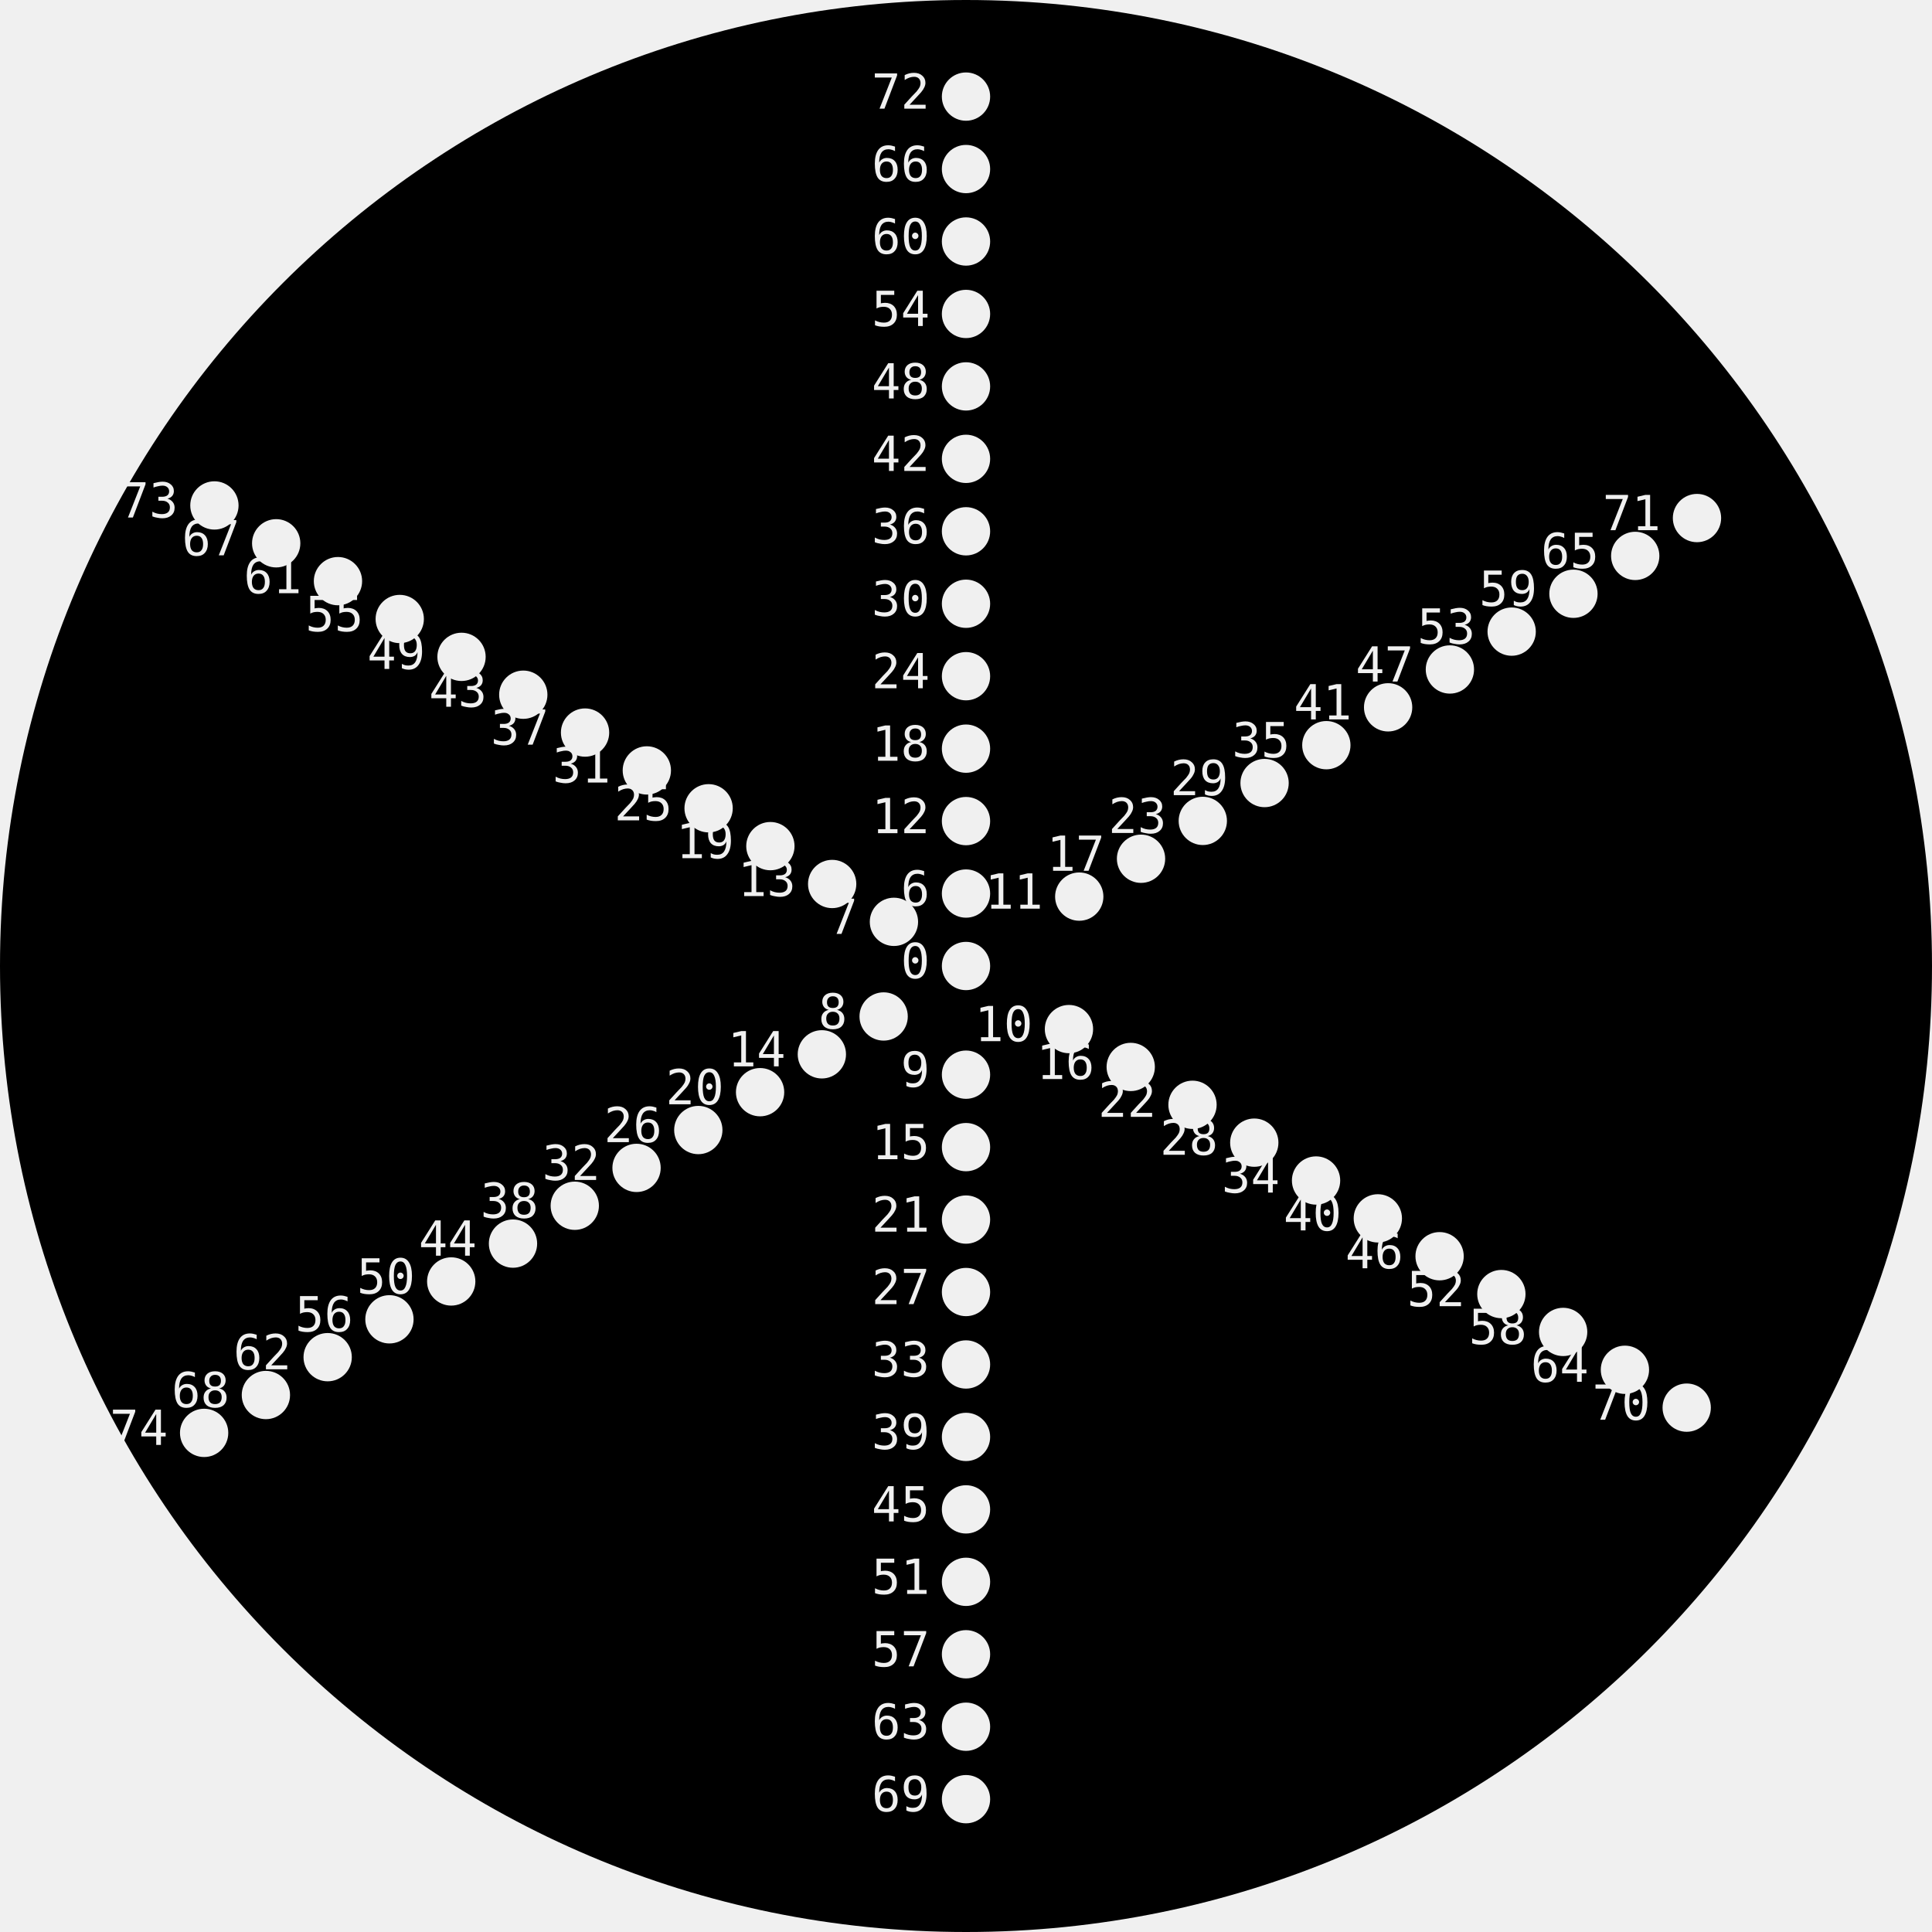
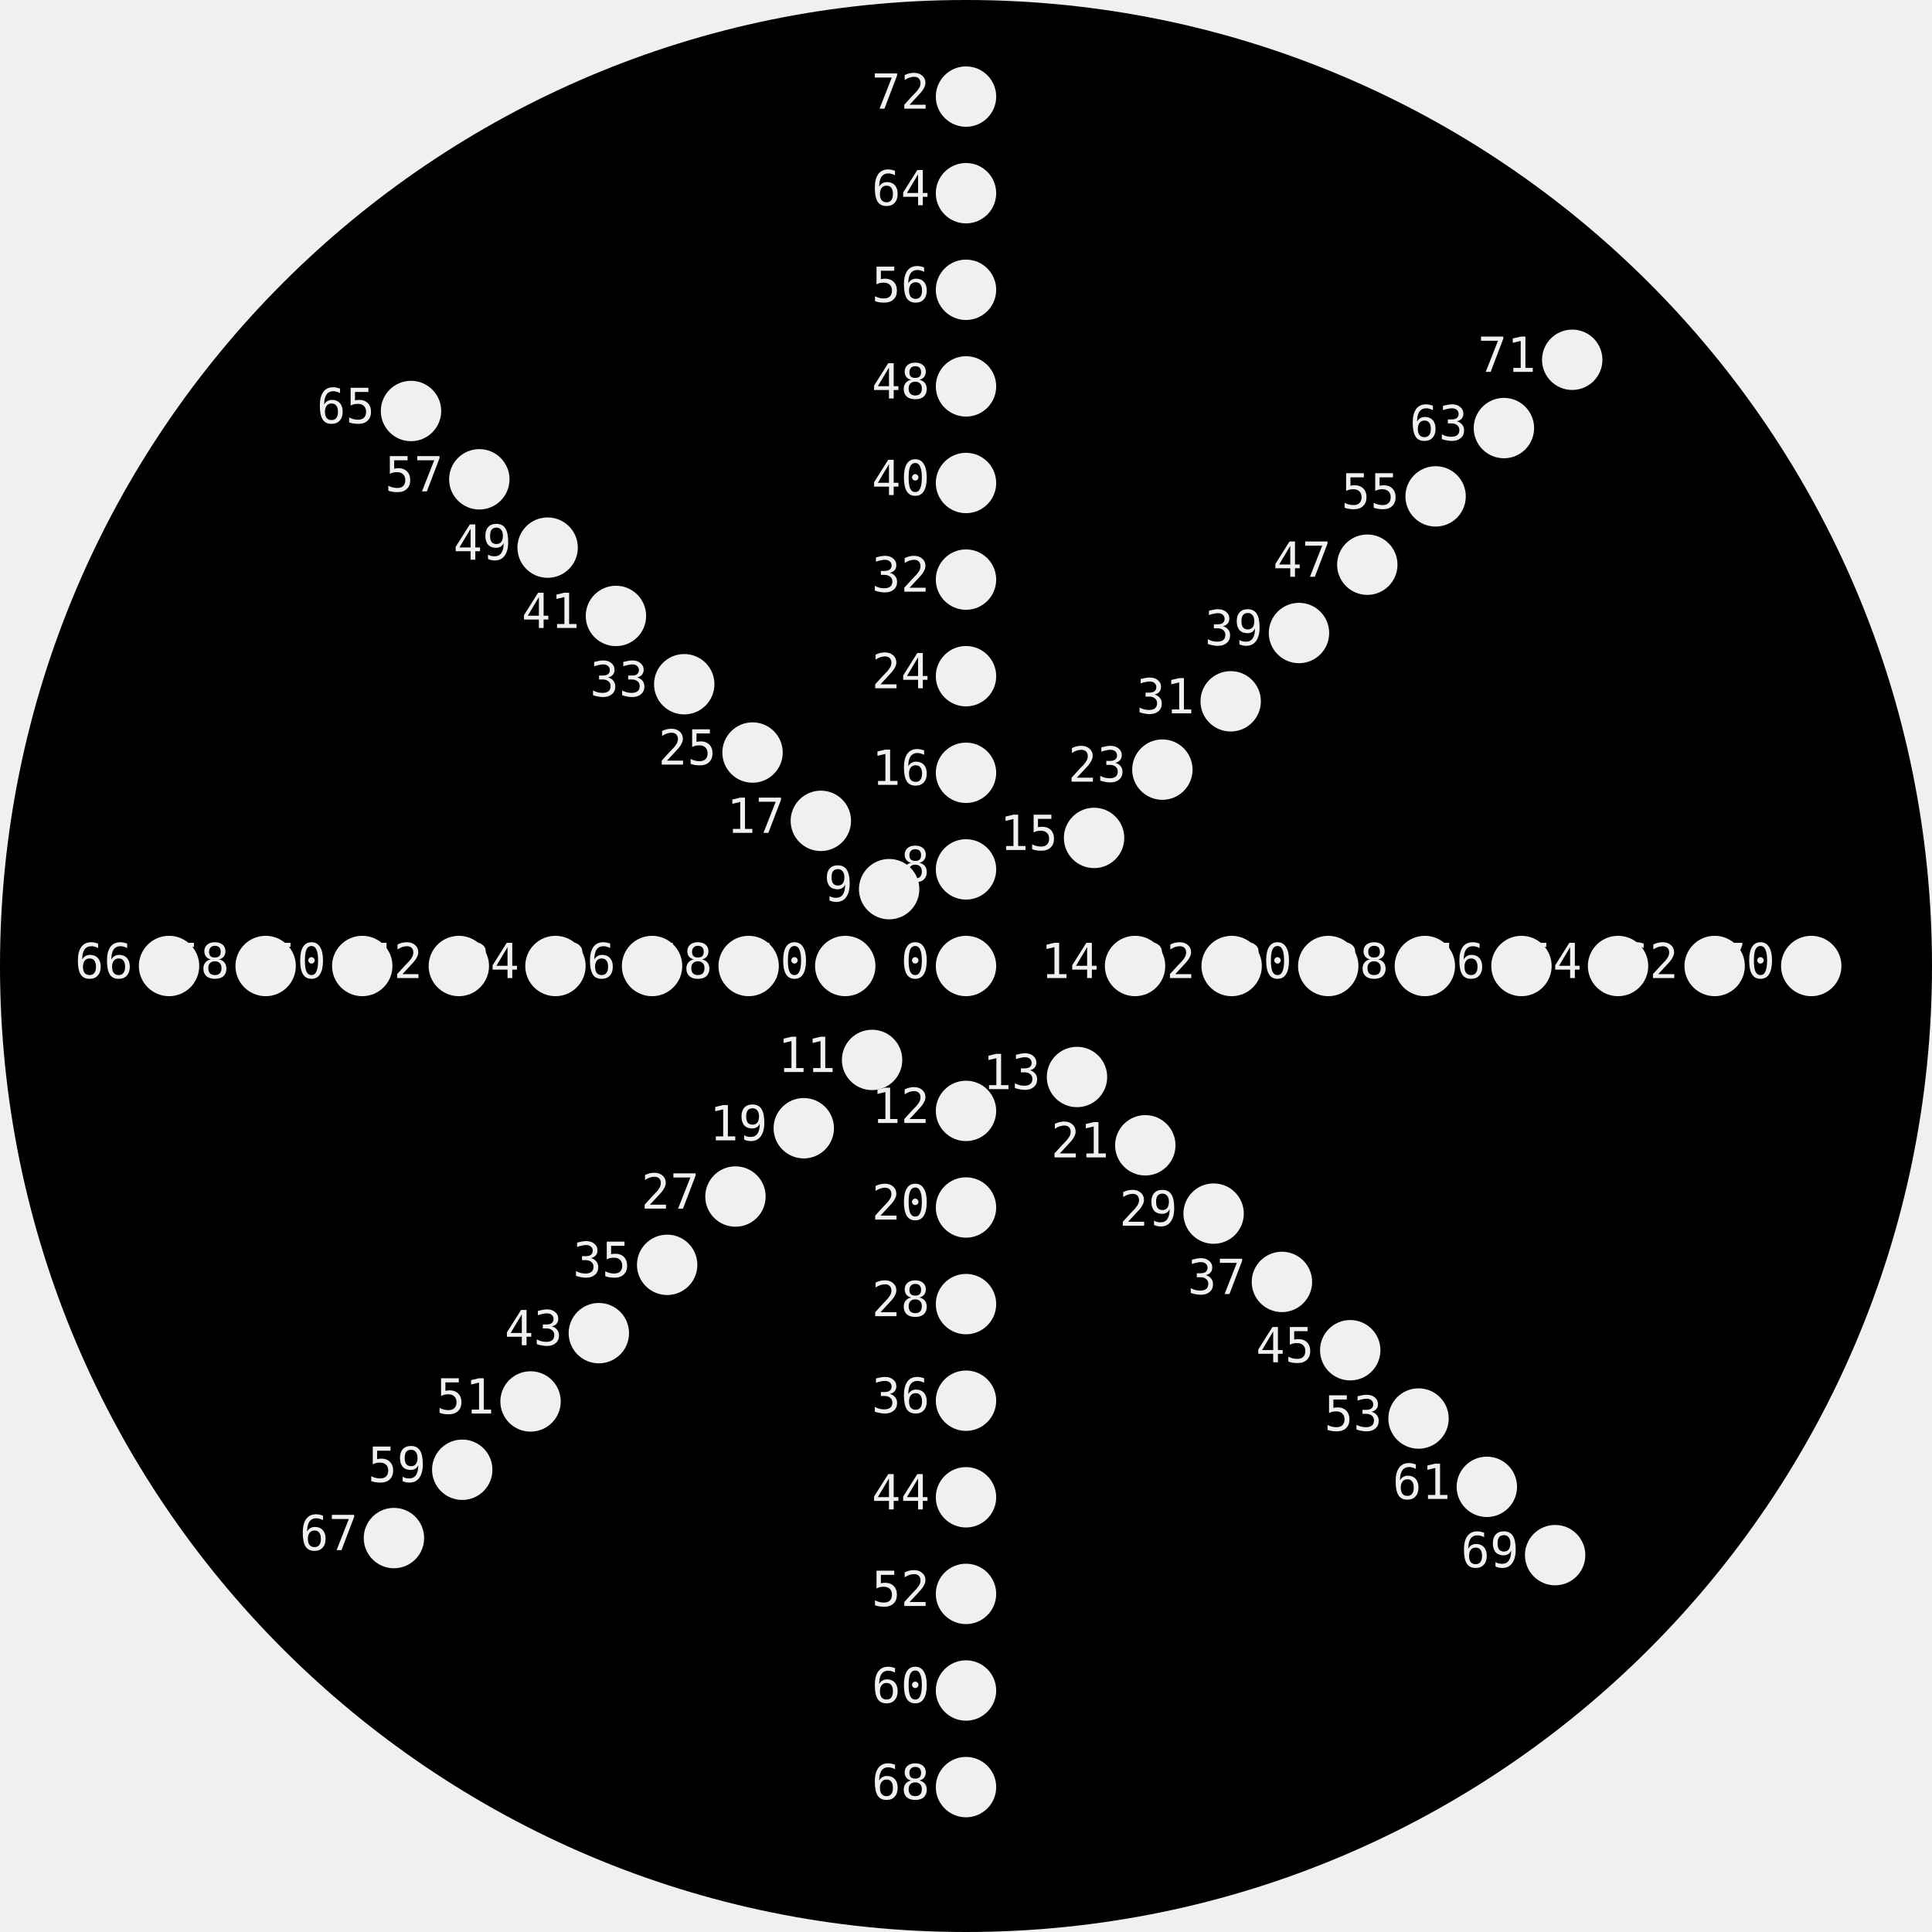
<svg xmlns="http://www.w3.org/2000/svg" xmlns:ns1="http://nathanfriend.io/inspiral">
  <style>
    text {
      font-family: monospace;
      font-size: 4px;
    }
  </style>
  <g>
    <mask id="holes">
      <rect width="100%" height="100%" fill="white" />
-       <circle cx="80" cy="80" r="2" ns1:hole-name="0" ns1:hole-text-position-angle="3.141592653589793" ns1:hole-text-rotation-angle="0" />
+       <circle cx="80" cy="80" r="2.5" ns1:hole-name="0" ns1:hole-text-position-angle="3.141592653589793" ns1:hole-text-rotation-angle="0" />
      <text x="77" y="81" text-anchor="end">0</text>
-       <circle cx="80" cy="74" r="2" ns1:hole-name="6" ns1:hole-text-position-angle="3.141592653589793" ns1:hole-text-rotation-angle="0" />
-       <text x="77" y="75" text-anchor="end">6</text>
-       <circle cx="80" cy="68" r="2" ns1:hole-name="12" ns1:hole-text-position-angle="3.141592653589793" ns1:hole-text-rotation-angle="0" />
-       <text x="77" y="69" text-anchor="end">12</text>
-       <circle cx="80" cy="62" r="2" ns1:hole-name="18" ns1:hole-text-position-angle="3.141592653589793" ns1:hole-text-rotation-angle="0" />
-       <text x="77" y="63" text-anchor="end">18</text>
-       <circle cx="80" cy="56" r="2" ns1:hole-name="24" ns1:hole-text-position-angle="3.141592653589793" ns1:hole-text-rotation-angle="0" />
+       <circle cx="80" cy="72" r="2.5" ns1:hole-name="8" ns1:hole-text-position-angle="3.141592653589793" ns1:hole-text-rotation-angle="0" />
+       <text x="77" y="73" text-anchor="end">8</text>
+       <circle cx="80" cy="64" r="2.5" ns1:hole-name="16" ns1:hole-text-position-angle="3.141592653589793" ns1:hole-text-rotation-angle="0" />
+       <text x="77" y="65" text-anchor="end">16</text>
+       <circle cx="80" cy="56" r="2.5" ns1:hole-name="24" ns1:hole-text-position-angle="3.141592653589793" ns1:hole-text-rotation-angle="0" />
      <text x="77" y="57" text-anchor="end">24</text>
-       <circle cx="80" cy="50" r="2" ns1:hole-name="30" ns1:hole-text-position-angle="3.141592653589793" ns1:hole-text-rotation-angle="0" />
-       <text x="77" y="51" text-anchor="end">30</text>
-       <circle cx="80" cy="44" r="2" ns1:hole-name="36" ns1:hole-text-position-angle="3.141592653589793" ns1:hole-text-rotation-angle="0" />
-       <text x="77" y="45" text-anchor="end">36</text>
-       <circle cx="80" cy="38" r="2" ns1:hole-name="42" ns1:hole-text-position-angle="3.141592653589793" ns1:hole-text-rotation-angle="0" />
-       <text x="77" y="39" text-anchor="end">42</text>
-       <circle cx="80" cy="32" r="2" ns1:hole-name="48" ns1:hole-text-position-angle="3.141592653589793" ns1:hole-text-rotation-angle="0" />
+       <circle cx="80" cy="48" r="2.5" ns1:hole-name="32" ns1:hole-text-position-angle="3.141592653589793" ns1:hole-text-rotation-angle="0" />
+       <text x="77" y="49" text-anchor="end">32</text>
+       <circle cx="80" cy="40" r="2.5" ns1:hole-name="40" ns1:hole-text-position-angle="3.141592653589793" ns1:hole-text-rotation-angle="0" />
+       <text x="77" y="41" text-anchor="end">40</text>
+       <circle cx="80" cy="32" r="2.5" ns1:hole-name="48" ns1:hole-text-position-angle="3.141592653589793" ns1:hole-text-rotation-angle="0" />
      <text x="77" y="33" text-anchor="end">48</text>
-       <circle cx="80" cy="26" r="2" ns1:hole-name="54" ns1:hole-text-position-angle="3.141592653589793" ns1:hole-text-rotation-angle="0" />
-       <text x="77" y="27" text-anchor="end">54</text>
-       <circle cx="80" cy="20" r="2" ns1:hole-name="60" ns1:hole-text-position-angle="3.141592653589793" ns1:hole-text-rotation-angle="0" />
-       <text x="77" y="21" text-anchor="end">60</text>
-       <circle cx="80" cy="14" r="2" ns1:hole-name="66" ns1:hole-text-position-angle="3.141592653589793" ns1:hole-text-rotation-angle="0" />
-       <text x="77" y="15" text-anchor="end">66</text>
-       <circle cx="80" cy="8" r="2" ns1:hole-name="72" ns1:hole-text-position-angle="3.141592653589793" ns1:hole-text-rotation-angle="0" />
+       <circle cx="80" cy="24" r="2.5" ns1:hole-name="56" ns1:hole-text-position-angle="3.141592653589793" ns1:hole-text-rotation-angle="0" />
+       <text x="77" y="25" text-anchor="end">56</text>
+       <circle cx="80" cy="16" r="2.5" ns1:hole-name="64" ns1:hole-text-position-angle="3.141592653589793" ns1:hole-text-rotation-angle="0" />
+       <text x="77" y="17" text-anchor="end">64</text>
+       <circle cx="80" cy="8" r="2.5" ns1:hole-name="72" ns1:hole-text-position-angle="3.141592653589793" ns1:hole-text-rotation-angle="0" />
      <text x="77" y="9" text-anchor="end">72</text>
-       <circle cx="74.032" cy="76.343" r="2" ns1:hole-name="7" ns1:hole-text-position-angle="4.162610266006476" ns1:hole-text-rotation-angle="1.0210176124166828" />
-       <text x="71.032" y="77.343" text-anchor="end">7</text>
-       <circle cx="68.916" cy="73.208" r="2" ns1:hole-name="13" ns1:hole-text-position-angle="4.162610266006476" ns1:hole-text-rotation-angle="1.0210176124166828" />
-       <text x="65.916" y="74.208" text-anchor="end">13</text>
-       <circle cx="63.8" cy="70.073" r="2" ns1:hole-name="19" ns1:hole-text-position-angle="4.162610266006476" ns1:hole-text-rotation-angle="1.0210176124166828" />
-       <text x="60.8" y="71.073" text-anchor="end">19</text>
-       <circle cx="58.684" cy="66.938" r="2" ns1:hole-name="25" ns1:hole-text-position-angle="4.162610266006476" ns1:hole-text-rotation-angle="1.0210176124166828" />
-       <text x="55.684" y="67.938" text-anchor="end">25</text>
-       <circle cx="53.568" cy="63.803" r="2" ns1:hole-name="31" ns1:hole-text-position-angle="4.162610266006476" ns1:hole-text-rotation-angle="1.0210176124166828" />
-       <text x="50.568" y="64.803" text-anchor="end">31</text>
-       <circle cx="48.452" cy="60.668" r="2" ns1:hole-name="37" ns1:hole-text-position-angle="4.162610266006476" ns1:hole-text-rotation-angle="1.0210176124166828" />
-       <text x="45.452" y="61.668" text-anchor="end">37</text>
-       <circle cx="43.336" cy="57.533" r="2" ns1:hole-name="43" ns1:hole-text-position-angle="4.162610266006476" ns1:hole-text-rotation-angle="1.0210176124166828" />
-       <text x="40.336" y="58.533" text-anchor="end">43</text>
-       <circle cx="38.221" cy="54.398" r="2" ns1:hole-name="49" ns1:hole-text-position-angle="4.162610266006476" ns1:hole-text-rotation-angle="1.0210176124166828" />
-       <text x="35.221" y="55.398" text-anchor="end">49</text>
-       <circle cx="33.105" cy="51.263" r="2" ns1:hole-name="55" ns1:hole-text-position-angle="4.162610266006476" ns1:hole-text-rotation-angle="1.0210176124166828" />
-       <text x="30.105" y="52.263" text-anchor="end">55</text>
-       <circle cx="27.989" cy="48.128" r="2" ns1:hole-name="61" ns1:hole-text-position-angle="4.162610266006476" ns1:hole-text-rotation-angle="1.0210176124166828" />
-       <text x="24.989" y="49.128" text-anchor="end">61</text>
-       <circle cx="22.873" cy="44.993" r="2" ns1:hole-name="67" ns1:hole-text-position-angle="4.162610266006476" ns1:hole-text-rotation-angle="1.0210176124166828" />
-       <text x="19.873" y="45.993" text-anchor="end">67</text>
-       <circle cx="17.757" cy="41.858" r="2" ns1:hole-name="73" ns1:hole-text-position-angle="4.162610266006476" ns1:hole-text-rotation-angle="1.0210176124166828" />
-       <text x="14.757" y="42.858" text-anchor="end">73</text>
-       <circle cx="73.179" cy="84.18" r="2" ns1:hole-name="8" ns1:hole-text-position-angle="5.262167694762903" ns1:hole-text-rotation-angle="2.1205750411731104" />
-       <text x="70.179" y="85.18" text-anchor="end">8</text>
-       <circle cx="68.063" cy="87.315" r="2" ns1:hole-name="14" ns1:hole-text-position-angle="5.262167694762903" ns1:hole-text-rotation-angle="2.1205750411731104" />
-       <text x="65.063" y="88.315" text-anchor="end">14</text>
-       <circle cx="62.947" cy="90.45" r="2" ns1:hole-name="20" ns1:hole-text-position-angle="5.262167694762903" ns1:hole-text-rotation-angle="2.1205750411731104" />
-       <text x="59.947" y="91.45" text-anchor="end">20</text>
-       <circle cx="57.831" cy="93.585" r="2" ns1:hole-name="26" ns1:hole-text-position-angle="5.262167694762903" ns1:hole-text-rotation-angle="2.1205750411731104" />
-       <text x="54.831" y="94.585" text-anchor="end">26</text>
-       <circle cx="52.716" cy="96.72" r="2" ns1:hole-name="32" ns1:hole-text-position-angle="5.262167694762903" ns1:hole-text-rotation-angle="2.1205750411731104" />
-       <text x="49.716" y="97.72" text-anchor="end">32</text>
-       <circle cx="47.6" cy="99.855" r="2" ns1:hole-name="38" ns1:hole-text-position-angle="5.262167694762903" ns1:hole-text-rotation-angle="2.1205750411731104" />
-       <text x="44.6" y="100.855" text-anchor="end">38</text>
-       <circle cx="42.484" cy="102.99" r="2" ns1:hole-name="44" ns1:hole-text-position-angle="5.262167694762903" ns1:hole-text-rotation-angle="2.1205750411731104" />
-       <text x="39.484" y="103.99" text-anchor="end">44</text>
-       <circle cx="37.368" cy="106.125" r="2" ns1:hole-name="50" ns1:hole-text-position-angle="5.262167694762903" ns1:hole-text-rotation-angle="2.1205750411731104" />
-       <text x="34.368" y="107.125" text-anchor="end">50</text>
-       <circle cx="32.252" cy="109.26" r="2" ns1:hole-name="56" ns1:hole-text-position-angle="5.262167694762903" ns1:hole-text-rotation-angle="2.1205750411731104" />
-       <text x="29.252" y="110.26" text-anchor="end">56</text>
-       <circle cx="27.136" cy="112.395" r="2" ns1:hole-name="62" ns1:hole-text-position-angle="5.262167694762903" ns1:hole-text-rotation-angle="2.1205750411731104" />
-       <text x="24.136" y="113.395" text-anchor="end">62</text>
-       <circle cx="22.02" cy="115.53" r="2" ns1:hole-name="68" ns1:hole-text-position-angle="5.262167694762903" ns1:hole-text-rotation-angle="2.1205750411731104" />
-       <text x="19.02" y="116.53" text-anchor="end">68</text>
-       <circle cx="16.905" cy="118.665" r="2" ns1:hole-name="74" ns1:hole-text-position-angle="5.262167694762903" ns1:hole-text-rotation-angle="2.1205750411731104" />
-       <text x="13.905" y="119.665" text-anchor="end">74</text>
-       <circle cx="80" cy="89" r="2" ns1:hole-name="9" ns1:hole-text-position-angle="6.283185307179586" ns1:hole-text-rotation-angle="3.141592653589793" />
-       <text x="77" y="90" text-anchor="end">9</text>
-       <circle cx="80" cy="95" r="2" ns1:hole-name="15" ns1:hole-text-position-angle="6.283185307179586" ns1:hole-text-rotation-angle="3.141592653589793" />
-       <text x="77" y="96" text-anchor="end">15</text>
-       <circle cx="80" cy="101" r="2" ns1:hole-name="21" ns1:hole-text-position-angle="6.283185307179586" ns1:hole-text-rotation-angle="3.141592653589793" />
-       <text x="77" y="102" text-anchor="end">21</text>
-       <circle cx="80" cy="107" r="2" ns1:hole-name="27" ns1:hole-text-position-angle="6.283185307179586" ns1:hole-text-rotation-angle="3.141592653589793" />
-       <text x="77" y="108" text-anchor="end">27</text>
-       <circle cx="80" cy="113" r="2" ns1:hole-name="33" ns1:hole-text-position-angle="6.283185307179586" ns1:hole-text-rotation-angle="3.141592653589793" />
-       <text x="77" y="114" text-anchor="end">33</text>
-       <circle cx="80" cy="119" r="2" ns1:hole-name="39" ns1:hole-text-position-angle="6.283185307179586" ns1:hole-text-rotation-angle="3.141592653589793" />
-       <text x="77" y="120" text-anchor="end">39</text>
-       <circle cx="80" cy="125" r="2" ns1:hole-name="45" ns1:hole-text-position-angle="6.283185307179586" ns1:hole-text-rotation-angle="3.141592653589793" />
-       <text x="77" y="126" text-anchor="end">45</text>
-       <circle cx="80" cy="131" r="2" ns1:hole-name="51" ns1:hole-text-position-angle="6.283185307179586" ns1:hole-text-rotation-angle="3.141592653589793" />
-       <text x="77" y="132" text-anchor="end">51</text>
-       <circle cx="80" cy="137" r="2" ns1:hole-name="57" ns1:hole-text-position-angle="6.283185307179586" ns1:hole-text-rotation-angle="3.141592653589793" />
-       <text x="77" y="138" text-anchor="end">57</text>
-       <circle cx="80" cy="143" r="2" ns1:hole-name="63" ns1:hole-text-position-angle="6.283185307179586" ns1:hole-text-rotation-angle="3.141592653589793" />
-       <text x="77" y="144" text-anchor="end">63</text>
-       <circle cx="80" cy="149" r="2" ns1:hole-name="69" ns1:hole-text-position-angle="6.283185307179586" ns1:hole-text-rotation-angle="3.141592653589793" />
-       <text x="77" y="150" text-anchor="end">69</text>
-       <circle cx="88.526" cy="85.225" r="2" ns1:hole-name="10" ns1:hole-text-position-angle="7.304202919596269" ns1:hole-text-rotation-angle="4.162610266006476" />
-       <text x="85.526" y="86.225" text-anchor="end">10</text>
-       <circle cx="93.642" cy="88.36" r="2" ns1:hole-name="16" ns1:hole-text-position-angle="7.304202919596269" ns1:hole-text-rotation-angle="4.162610266006476" />
-       <text x="90.642" y="89.36" text-anchor="end">16</text>
-       <circle cx="98.758" cy="91.495" r="2" ns1:hole-name="22" ns1:hole-text-position-angle="7.304202919596269" ns1:hole-text-rotation-angle="4.162610266006476" />
-       <text x="95.758" y="92.495" text-anchor="end">22</text>
-       <circle cx="103.874" cy="94.63" r="2" ns1:hole-name="28" ns1:hole-text-position-angle="7.304202919596269" ns1:hole-text-rotation-angle="4.162610266006476" />
-       <text x="100.874" y="95.63" text-anchor="end">28</text>
-       <circle cx="108.99" cy="97.765" r="2" ns1:hole-name="34" ns1:hole-text-position-angle="7.304202919596269" ns1:hole-text-rotation-angle="4.162610266006476" />
-       <text x="105.99" y="98.765" text-anchor="end">34</text>
-       <circle cx="114.106" cy="100.9" r="2" ns1:hole-name="40" ns1:hole-text-position-angle="7.304202919596269" ns1:hole-text-rotation-angle="4.162610266006476" />
-       <text x="111.106" y="101.9" text-anchor="end">40</text>
-       <circle cx="119.221" cy="104.035" r="2" ns1:hole-name="46" ns1:hole-text-position-angle="7.304202919596269" ns1:hole-text-rotation-angle="4.162610266006476" />
-       <text x="116.221" y="105.035" text-anchor="end">46</text>
-       <circle cx="124.337" cy="107.17" r="2" ns1:hole-name="52" ns1:hole-text-position-angle="7.304202919596269" ns1:hole-text-rotation-angle="4.162610266006476" />
-       <text x="121.337" y="108.17" text-anchor="end">52</text>
-       <circle cx="129.453" cy="110.305" r="2" ns1:hole-name="58" ns1:hole-text-position-angle="7.304202919596269" ns1:hole-text-rotation-angle="4.162610266006476" />
-       <text x="126.453" y="111.305" text-anchor="end">58</text>
-       <circle cx="134.569" cy="113.44" r="2" ns1:hole-name="64" ns1:hole-text-position-angle="7.304202919596269" ns1:hole-text-rotation-angle="4.162610266006476" />
-       <text x="131.569" y="114.44" text-anchor="end">64</text>
-       <circle cx="139.685" cy="116.575" r="2" ns1:hole-name="70" ns1:hole-text-position-angle="7.304202919596269" ns1:hole-text-rotation-angle="4.162610266006476" />
-       <text x="136.685" y="117.575" text-anchor="end">70</text>
-       <circle cx="89.379" cy="74.253" r="2" ns1:hole-name="11" ns1:hole-text-position-angle="8.403760348352696" ns1:hole-text-rotation-angle="5.262167694762903" />
-       <text x="86.379" y="75.253" text-anchor="end">11</text>
-       <circle cx="94.495" cy="71.118" r="2" ns1:hole-name="17" ns1:hole-text-position-angle="8.403760348352696" ns1:hole-text-rotation-angle="5.262167694762903" />
-       <text x="91.495" y="72.118" text-anchor="end">17</text>
-       <circle cx="99.611" cy="67.983" r="2" ns1:hole-name="23" ns1:hole-text-position-angle="8.403760348352696" ns1:hole-text-rotation-angle="5.262167694762903" />
-       <text x="96.611" y="68.983" text-anchor="end">23</text>
-       <circle cx="104.727" cy="64.848" r="2" ns1:hole-name="29" ns1:hole-text-position-angle="8.403760348352696" ns1:hole-text-rotation-angle="5.262167694762903" />
-       <text x="101.727" y="65.848" text-anchor="end">29</text>
-       <circle cx="109.842" cy="61.713" r="2" ns1:hole-name="35" ns1:hole-text-position-angle="8.403760348352696" ns1:hole-text-rotation-angle="5.262167694762903" />
-       <text x="106.842" y="62.713" text-anchor="end">35</text>
-       <circle cx="114.958" cy="58.578" r="2" ns1:hole-name="41" ns1:hole-text-position-angle="8.403760348352696" ns1:hole-text-rotation-angle="5.262167694762903" />
-       <text x="111.958" y="59.578" text-anchor="end">41</text>
-       <circle cx="120.074" cy="55.443" r="2" ns1:hole-name="47" ns1:hole-text-position-angle="8.403760348352696" ns1:hole-text-rotation-angle="5.262167694762903" />
-       <text x="117.074" y="56.443" text-anchor="end">47</text>
-       <circle cx="125.19" cy="52.308" r="2" ns1:hole-name="53" ns1:hole-text-position-angle="8.403760348352696" ns1:hole-text-rotation-angle="5.262167694762903" />
-       <text x="122.19" y="53.308" text-anchor="end">53</text>
-       <circle cx="130.306" cy="49.173" r="2" ns1:hole-name="59" ns1:hole-text-position-angle="8.403760348352696" ns1:hole-text-rotation-angle="5.262167694762903" />
-       <text x="127.306" y="50.173" text-anchor="end">59</text>
-       <circle cx="135.422" cy="46.038" r="2" ns1:hole-name="65" ns1:hole-text-position-angle="8.403760348352696" ns1:hole-text-rotation-angle="5.262167694762903" />
-       <text x="132.422" y="47.038" text-anchor="end">65</text>
-       <circle cx="140.537" cy="42.903" r="2" ns1:hole-name="71" ns1:hole-text-position-angle="8.403760348352696" ns1:hole-text-rotation-angle="5.262167694762903" />
-       <text x="137.537" y="43.903" text-anchor="end">71</text>
+       <circle cx="73.636" cy="73.636" r="2.5" ns1:hole-name="9" ns1:hole-text-position-angle="3.9269908169872414" ns1:hole-text-rotation-angle="0.7853981633974483" />
+       <text x="70.636" y="74.636" text-anchor="end">9</text>
+       <circle cx="67.979" cy="67.979" r="2.5" ns1:hole-name="17" ns1:hole-text-position-angle="3.9269908169872414" ns1:hole-text-rotation-angle="0.7853981633974483" />
+       <text x="64.979" y="68.979" text-anchor="end">17</text>
+       <circle cx="62.322" cy="62.322" r="2.5" ns1:hole-name="25" ns1:hole-text-position-angle="3.9269908169872414" ns1:hole-text-rotation-angle="0.7853981633974483" />
+       <text x="59.322" y="63.322" text-anchor="end">25</text>
+       <circle cx="56.665" cy="56.665" r="2.5" ns1:hole-name="33" ns1:hole-text-position-angle="3.9269908169872414" ns1:hole-text-rotation-angle="0.7853981633974483" />
+       <text x="53.665" y="57.665" text-anchor="end">33</text>
+       <circle cx="51.009" cy="51.009" r="2.5" ns1:hole-name="41" ns1:hole-text-position-angle="3.9269908169872414" ns1:hole-text-rotation-angle="0.7853981633974483" />
+       <text x="48.009" y="52.009" text-anchor="end">41</text>
+       <circle cx="45.352" cy="45.352" r="2.5" ns1:hole-name="49" ns1:hole-text-position-angle="3.9269908169872414" ns1:hole-text-rotation-angle="0.7853981633974483" />
+       <text x="42.352" y="46.352" text-anchor="end">49</text>
+       <circle cx="39.695" cy="39.695" r="2.5" ns1:hole-name="57" ns1:hole-text-position-angle="3.9269908169872414" ns1:hole-text-rotation-angle="0.7853981633974483" />
+       <text x="36.695" y="40.695" text-anchor="end">57</text>
+       <circle cx="34.038" cy="34.038" r="2.5" ns1:hole-name="65" ns1:hole-text-position-angle="3.9269908169872414" ns1:hole-text-rotation-angle="0.7853981633974483" />
+       <text x="31.038" y="35.038" text-anchor="end">65</text>
+       <circle cx="70" cy="80" r="2.5" ns1:hole-name="10" ns1:hole-text-position-angle="4.71238898038469" ns1:hole-text-rotation-angle="1.5707963267948966" />
+       <text x="67" y="81" text-anchor="end">10</text>
+       <circle cx="62" cy="80" r="2.5" ns1:hole-name="18" ns1:hole-text-position-angle="4.71238898038469" ns1:hole-text-rotation-angle="1.5707963267948966" />
+       <text x="59" y="81" text-anchor="end">18</text>
+       <circle cx="54" cy="80" r="2.5" ns1:hole-name="26" ns1:hole-text-position-angle="4.71238898038469" ns1:hole-text-rotation-angle="1.5707963267948966" />
+       <text x="51" y="81" text-anchor="end">26</text>
+       <circle cx="46" cy="80" r="2.5" ns1:hole-name="34" ns1:hole-text-position-angle="4.71238898038469" ns1:hole-text-rotation-angle="1.5707963267948966" />
+       <text x="43" y="81" text-anchor="end">34</text>
+       <circle cx="38" cy="80" r="2.5" ns1:hole-name="42" ns1:hole-text-position-angle="4.71238898038469" ns1:hole-text-rotation-angle="1.5707963267948966" />
+       <text x="35" y="81" text-anchor="end">42</text>
+       <circle cx="30" cy="80" r="2.5" ns1:hole-name="50" ns1:hole-text-position-angle="4.71238898038469" ns1:hole-text-rotation-angle="1.5707963267948966" />
+       <text x="27" y="81" text-anchor="end">50</text>
+       <circle cx="22" cy="80" r="2.5" ns1:hole-name="58" ns1:hole-text-position-angle="4.71238898038469" ns1:hole-text-rotation-angle="1.5707963267948966" />
+       <text x="19" y="81" text-anchor="end">58</text>
+       <circle cx="14" cy="80" r="2.5" ns1:hole-name="66" ns1:hole-text-position-angle="4.71238898038469" ns1:hole-text-rotation-angle="1.5707963267948966" />
+       <text x="11" y="81" text-anchor="end">66</text>
+       <circle cx="72.222" cy="87.778" r="2.5" ns1:hole-name="11" ns1:hole-text-position-angle="5.497787143782138" ns1:hole-text-rotation-angle="2.356194490192345" />
+       <text x="69.222" y="88.778" text-anchor="end">11</text>
+       <circle cx="66.565" cy="93.435" r="2.5" ns1:hole-name="19" ns1:hole-text-position-angle="5.497787143782138" ns1:hole-text-rotation-angle="2.356194490192345" />
+       <text x="63.565" y="94.435" text-anchor="end">19</text>
+       <circle cx="60.908" cy="99.092" r="2.5" ns1:hole-name="27" ns1:hole-text-position-angle="5.497787143782138" ns1:hole-text-rotation-angle="2.356194490192345" />
+       <text x="57.908" y="100.092" text-anchor="end">27</text>
+       <circle cx="55.251" cy="104.749" r="2.5" ns1:hole-name="35" ns1:hole-text-position-angle="5.497787143782138" ns1:hole-text-rotation-angle="2.356194490192345" />
+       <text x="52.251" y="105.749" text-anchor="end">35</text>
+       <circle cx="49.594" cy="110.406" r="2.5" ns1:hole-name="43" ns1:hole-text-position-angle="5.497787143782138" ns1:hole-text-rotation-angle="2.356194490192345" />
+       <text x="46.594" y="111.406" text-anchor="end">43</text>
+       <circle cx="43.938" cy="116.062" r="2.5" ns1:hole-name="51" ns1:hole-text-position-angle="5.497787143782138" ns1:hole-text-rotation-angle="2.356194490192345" />
+       <text x="40.938" y="117.062" text-anchor="end">51</text>
+       <circle cx="38.281" cy="121.719" r="2.5" ns1:hole-name="59" ns1:hole-text-position-angle="5.497787143782138" ns1:hole-text-rotation-angle="2.356194490192345" />
+       <text x="35.281" y="122.719" text-anchor="end">59</text>
+       <circle cx="32.624" cy="127.376" r="2.5" ns1:hole-name="67" ns1:hole-text-position-angle="5.497787143782138" ns1:hole-text-rotation-angle="2.356194490192345" />
+       <text x="29.624" y="128.376" text-anchor="end">67</text>
+       <circle cx="80" cy="92" r="2.5" ns1:hole-name="12" ns1:hole-text-position-angle="6.283185307179586" ns1:hole-text-rotation-angle="3.141592653589793" />
+       <text x="77" y="93" text-anchor="end">12</text>
+       <circle cx="80" cy="100" r="2.5" ns1:hole-name="20" ns1:hole-text-position-angle="6.283185307179586" ns1:hole-text-rotation-angle="3.141592653589793" />
+       <text x="77" y="101" text-anchor="end">20</text>
+       <circle cx="80" cy="108" r="2.5" ns1:hole-name="28" ns1:hole-text-position-angle="6.283185307179586" ns1:hole-text-rotation-angle="3.141592653589793" />
+       <text x="77" y="109" text-anchor="end">28</text>
+       <circle cx="80" cy="116" r="2.5" ns1:hole-name="36" ns1:hole-text-position-angle="6.283185307179586" ns1:hole-text-rotation-angle="3.141592653589793" />
+       <text x="77" y="117" text-anchor="end">36</text>
+       <circle cx="80" cy="124" r="2.5" ns1:hole-name="44" ns1:hole-text-position-angle="6.283185307179586" ns1:hole-text-rotation-angle="3.141592653589793" />
+       <text x="77" y="125" text-anchor="end">44</text>
+       <circle cx="80" cy="132" r="2.5" ns1:hole-name="52" ns1:hole-text-position-angle="6.283185307179586" ns1:hole-text-rotation-angle="3.141592653589793" />
+       <text x="77" y="133" text-anchor="end">52</text>
+       <circle cx="80" cy="140" r="2.5" ns1:hole-name="60" ns1:hole-text-position-angle="6.283185307179586" ns1:hole-text-rotation-angle="3.141592653589793" />
+       <text x="77" y="141" text-anchor="end">60</text>
+       <circle cx="80" cy="148" r="2.5" ns1:hole-name="68" ns1:hole-text-position-angle="6.283185307179586" ns1:hole-text-rotation-angle="3.141592653589793" />
+       <text x="77" y="149" text-anchor="end">68</text>
+       <circle cx="89.192" cy="89.192" r="2.5" ns1:hole-name="13" ns1:hole-text-position-angle="7.0685834705770345" ns1:hole-text-rotation-angle="3.9269908169872414" />
+       <text x="86.192" y="90.192" text-anchor="end">13</text>
+       <circle cx="94.849" cy="94.849" r="2.5" ns1:hole-name="21" ns1:hole-text-position-angle="7.0685834705770345" ns1:hole-text-rotation-angle="3.9269908169872414" />
+       <text x="91.849" y="95.849" text-anchor="end">21</text>
+       <circle cx="100.506" cy="100.506" r="2.5" ns1:hole-name="29" ns1:hole-text-position-angle="7.0685834705770345" ns1:hole-text-rotation-angle="3.9269908169872414" />
+       <text x="97.506" y="101.506" text-anchor="end">29</text>
+       <circle cx="106.163" cy="106.163" r="2.5" ns1:hole-name="37" ns1:hole-text-position-angle="7.0685834705770345" ns1:hole-text-rotation-angle="3.9269908169872414" />
+       <text x="103.163" y="107.163" text-anchor="end">37</text>
+       <circle cx="111.82" cy="111.82" r="2.5" ns1:hole-name="45" ns1:hole-text-position-angle="7.0685834705770345" ns1:hole-text-rotation-angle="3.9269908169872414" />
+       <text x="108.82" y="112.82" text-anchor="end">45</text>
+       <circle cx="117.477" cy="117.477" r="2.5" ns1:hole-name="53" ns1:hole-text-position-angle="7.0685834705770345" ns1:hole-text-rotation-angle="3.9269908169872414" />
+       <text x="114.477" y="118.477" text-anchor="end">53</text>
+       <circle cx="123.134" cy="123.134" r="2.5" ns1:hole-name="61" ns1:hole-text-position-angle="7.0685834705770345" ns1:hole-text-rotation-angle="3.9269908169872414" />
+       <text x="120.134" y="124.134" text-anchor="end">61</text>
+       <circle cx="128.79" cy="128.79" r="2.5" ns1:hole-name="69" ns1:hole-text-position-angle="7.0685834705770345" ns1:hole-text-rotation-angle="3.9269908169872414" />
+       <text x="125.79" y="129.79" text-anchor="end">69</text>
+       <circle cx="94" cy="80" r="2.5" ns1:hole-name="14" ns1:hole-text-position-angle="7.853981633974483" ns1:hole-text-rotation-angle="4.71238898038469" />
+       <text x="91" y="81" text-anchor="end">14</text>
+       <circle cx="102" cy="80" r="2.5" ns1:hole-name="22" ns1:hole-text-position-angle="7.853981633974483" ns1:hole-text-rotation-angle="4.71238898038469" />
+       <text x="99" y="81" text-anchor="end">22</text>
+       <circle cx="110" cy="80" r="2.5" ns1:hole-name="30" ns1:hole-text-position-angle="7.853981633974483" ns1:hole-text-rotation-angle="4.71238898038469" />
+       <text x="107" y="81" text-anchor="end">30</text>
+       <circle cx="118" cy="80" r="2.5" ns1:hole-name="38" ns1:hole-text-position-angle="7.853981633974483" ns1:hole-text-rotation-angle="4.71238898038469" />
+       <text x="115" y="81" text-anchor="end">38</text>
+       <circle cx="126" cy="80" r="2.5" ns1:hole-name="46" ns1:hole-text-position-angle="7.853981633974483" ns1:hole-text-rotation-angle="4.71238898038469" />
+       <text x="123" y="81" text-anchor="end">46</text>
+       <circle cx="134" cy="80" r="2.5" ns1:hole-name="54" ns1:hole-text-position-angle="7.853981633974483" ns1:hole-text-rotation-angle="4.71238898038469" />
+       <text x="131" y="81" text-anchor="end">54</text>
+       <circle cx="142" cy="80" r="2.5" ns1:hole-name="62" ns1:hole-text-position-angle="7.853981633974483" ns1:hole-text-rotation-angle="4.71238898038469" />
+       <text x="139" y="81" text-anchor="end">62</text>
+       <circle cx="150" cy="80" r="2.5" ns1:hole-name="70" ns1:hole-text-position-angle="7.853981633974483" ns1:hole-text-rotation-angle="4.71238898038469" />
+       <text x="147" y="81" text-anchor="end">70</text>
+       <circle cx="90.607" cy="69.393" r="2.5" ns1:hole-name="15" ns1:hole-text-position-angle="8.63937979737193" ns1:hole-text-rotation-angle="5.497787143782138" />
+       <text x="87.607" y="70.393" text-anchor="end">15</text>
+       <circle cx="96.263" cy="63.737" r="2.5" ns1:hole-name="23" ns1:hole-text-position-angle="8.63937979737193" ns1:hole-text-rotation-angle="5.497787143782138" />
+       <text x="93.263" y="64.737" text-anchor="end">23</text>
+       <circle cx="101.92" cy="58.08" r="2.5" ns1:hole-name="31" ns1:hole-text-position-angle="8.63937979737193" ns1:hole-text-rotation-angle="5.497787143782138" />
+       <text x="98.92" y="59.08" text-anchor="end">31</text>
+       <circle cx="107.577" cy="52.423" r="2.5" ns1:hole-name="39" ns1:hole-text-position-angle="8.63937979737193" ns1:hole-text-rotation-angle="5.497787143782138" />
+       <text x="104.577" y="53.423" text-anchor="end">39</text>
+       <circle cx="113.234" cy="46.766" r="2.5" ns1:hole-name="47" ns1:hole-text-position-angle="8.63937979737193" ns1:hole-text-rotation-angle="5.497787143782138" />
+       <text x="110.234" y="47.766" text-anchor="end">47</text>
+       <circle cx="118.891" cy="41.109" r="2.5" ns1:hole-name="55" ns1:hole-text-position-angle="8.63937979737193" ns1:hole-text-rotation-angle="5.497787143782138" />
+       <text x="115.891" y="42.109" text-anchor="end">55</text>
+       <circle cx="124.548" cy="35.452" r="2.5" ns1:hole-name="63" ns1:hole-text-position-angle="8.63937979737193" ns1:hole-text-rotation-angle="5.497787143782138" />
+       <text x="121.548" y="36.452" text-anchor="end">63</text>
+       <circle cx="130.205" cy="29.795" r="2.5" ns1:hole-name="71" ns1:hole-text-position-angle="8.63937979737193" ns1:hole-text-rotation-angle="5.497787143782138" />
+       <text x="127.205" y="30.795" text-anchor="end">71</text>
    </mask>
    <path mask="url(#holes)" d="M 160 80              A 80 80 0 1 0 0 80              A 80 80 0 0 0 160 80              Z" />
  </g>
</svg>
